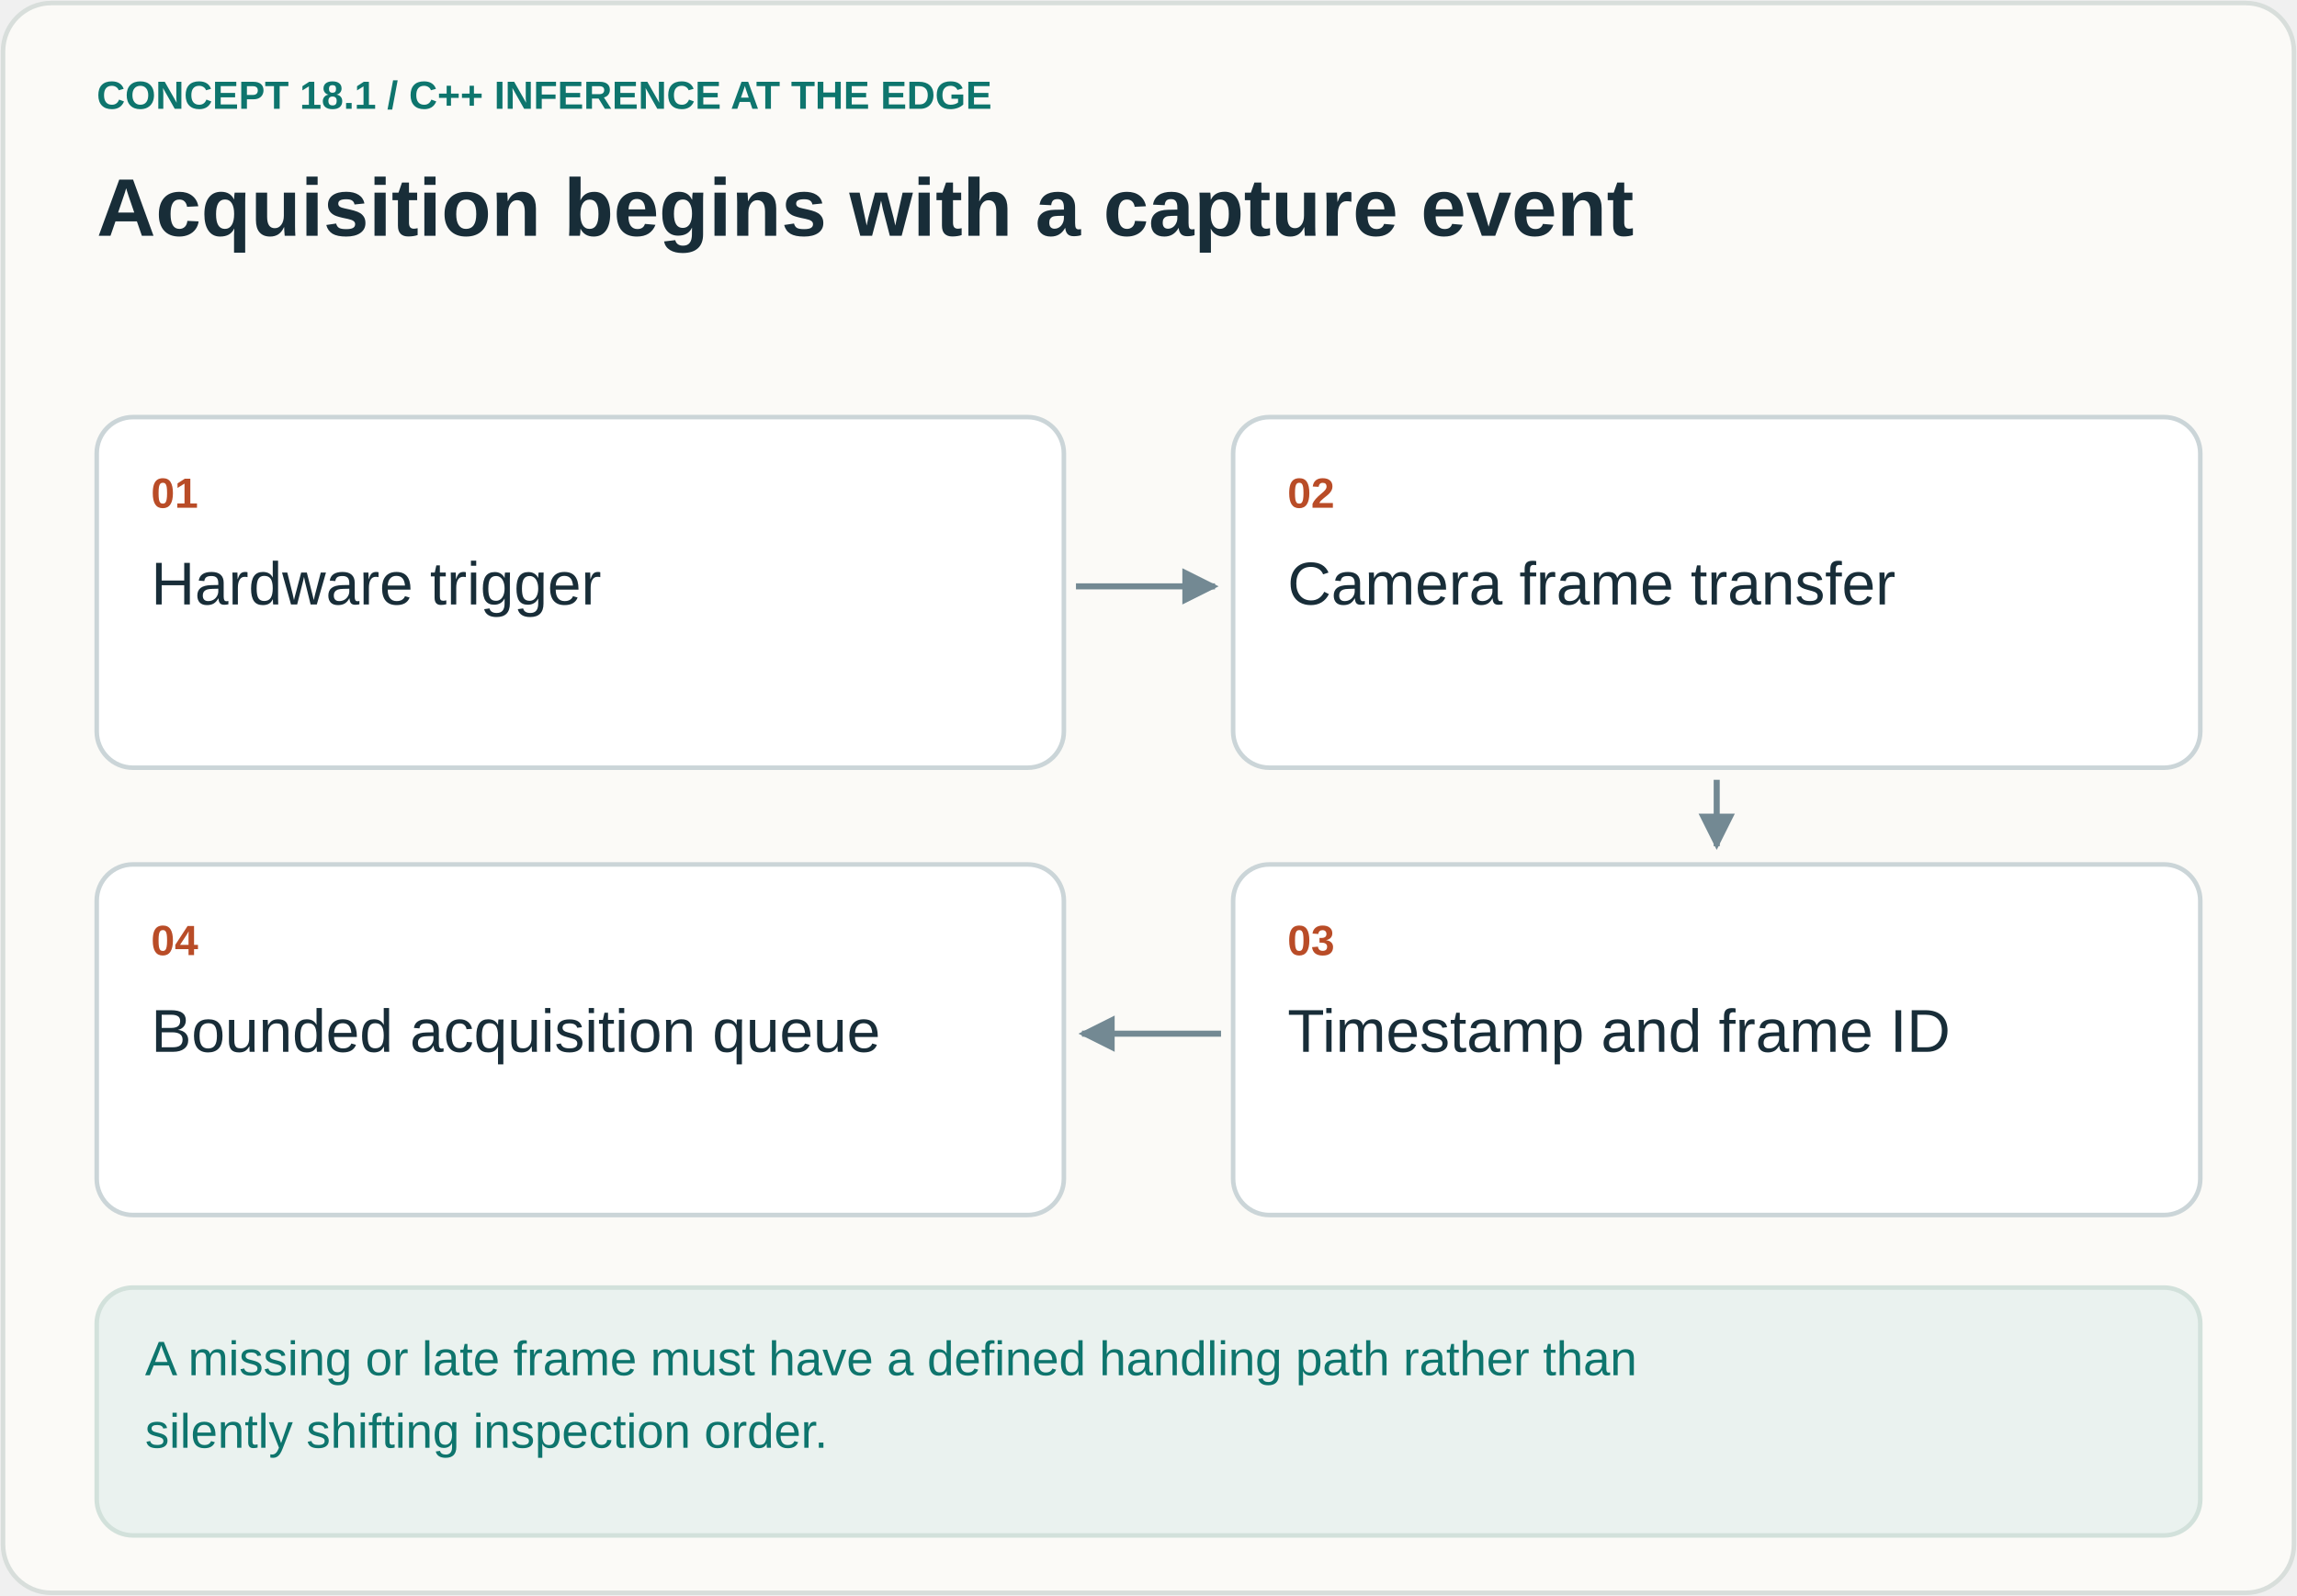
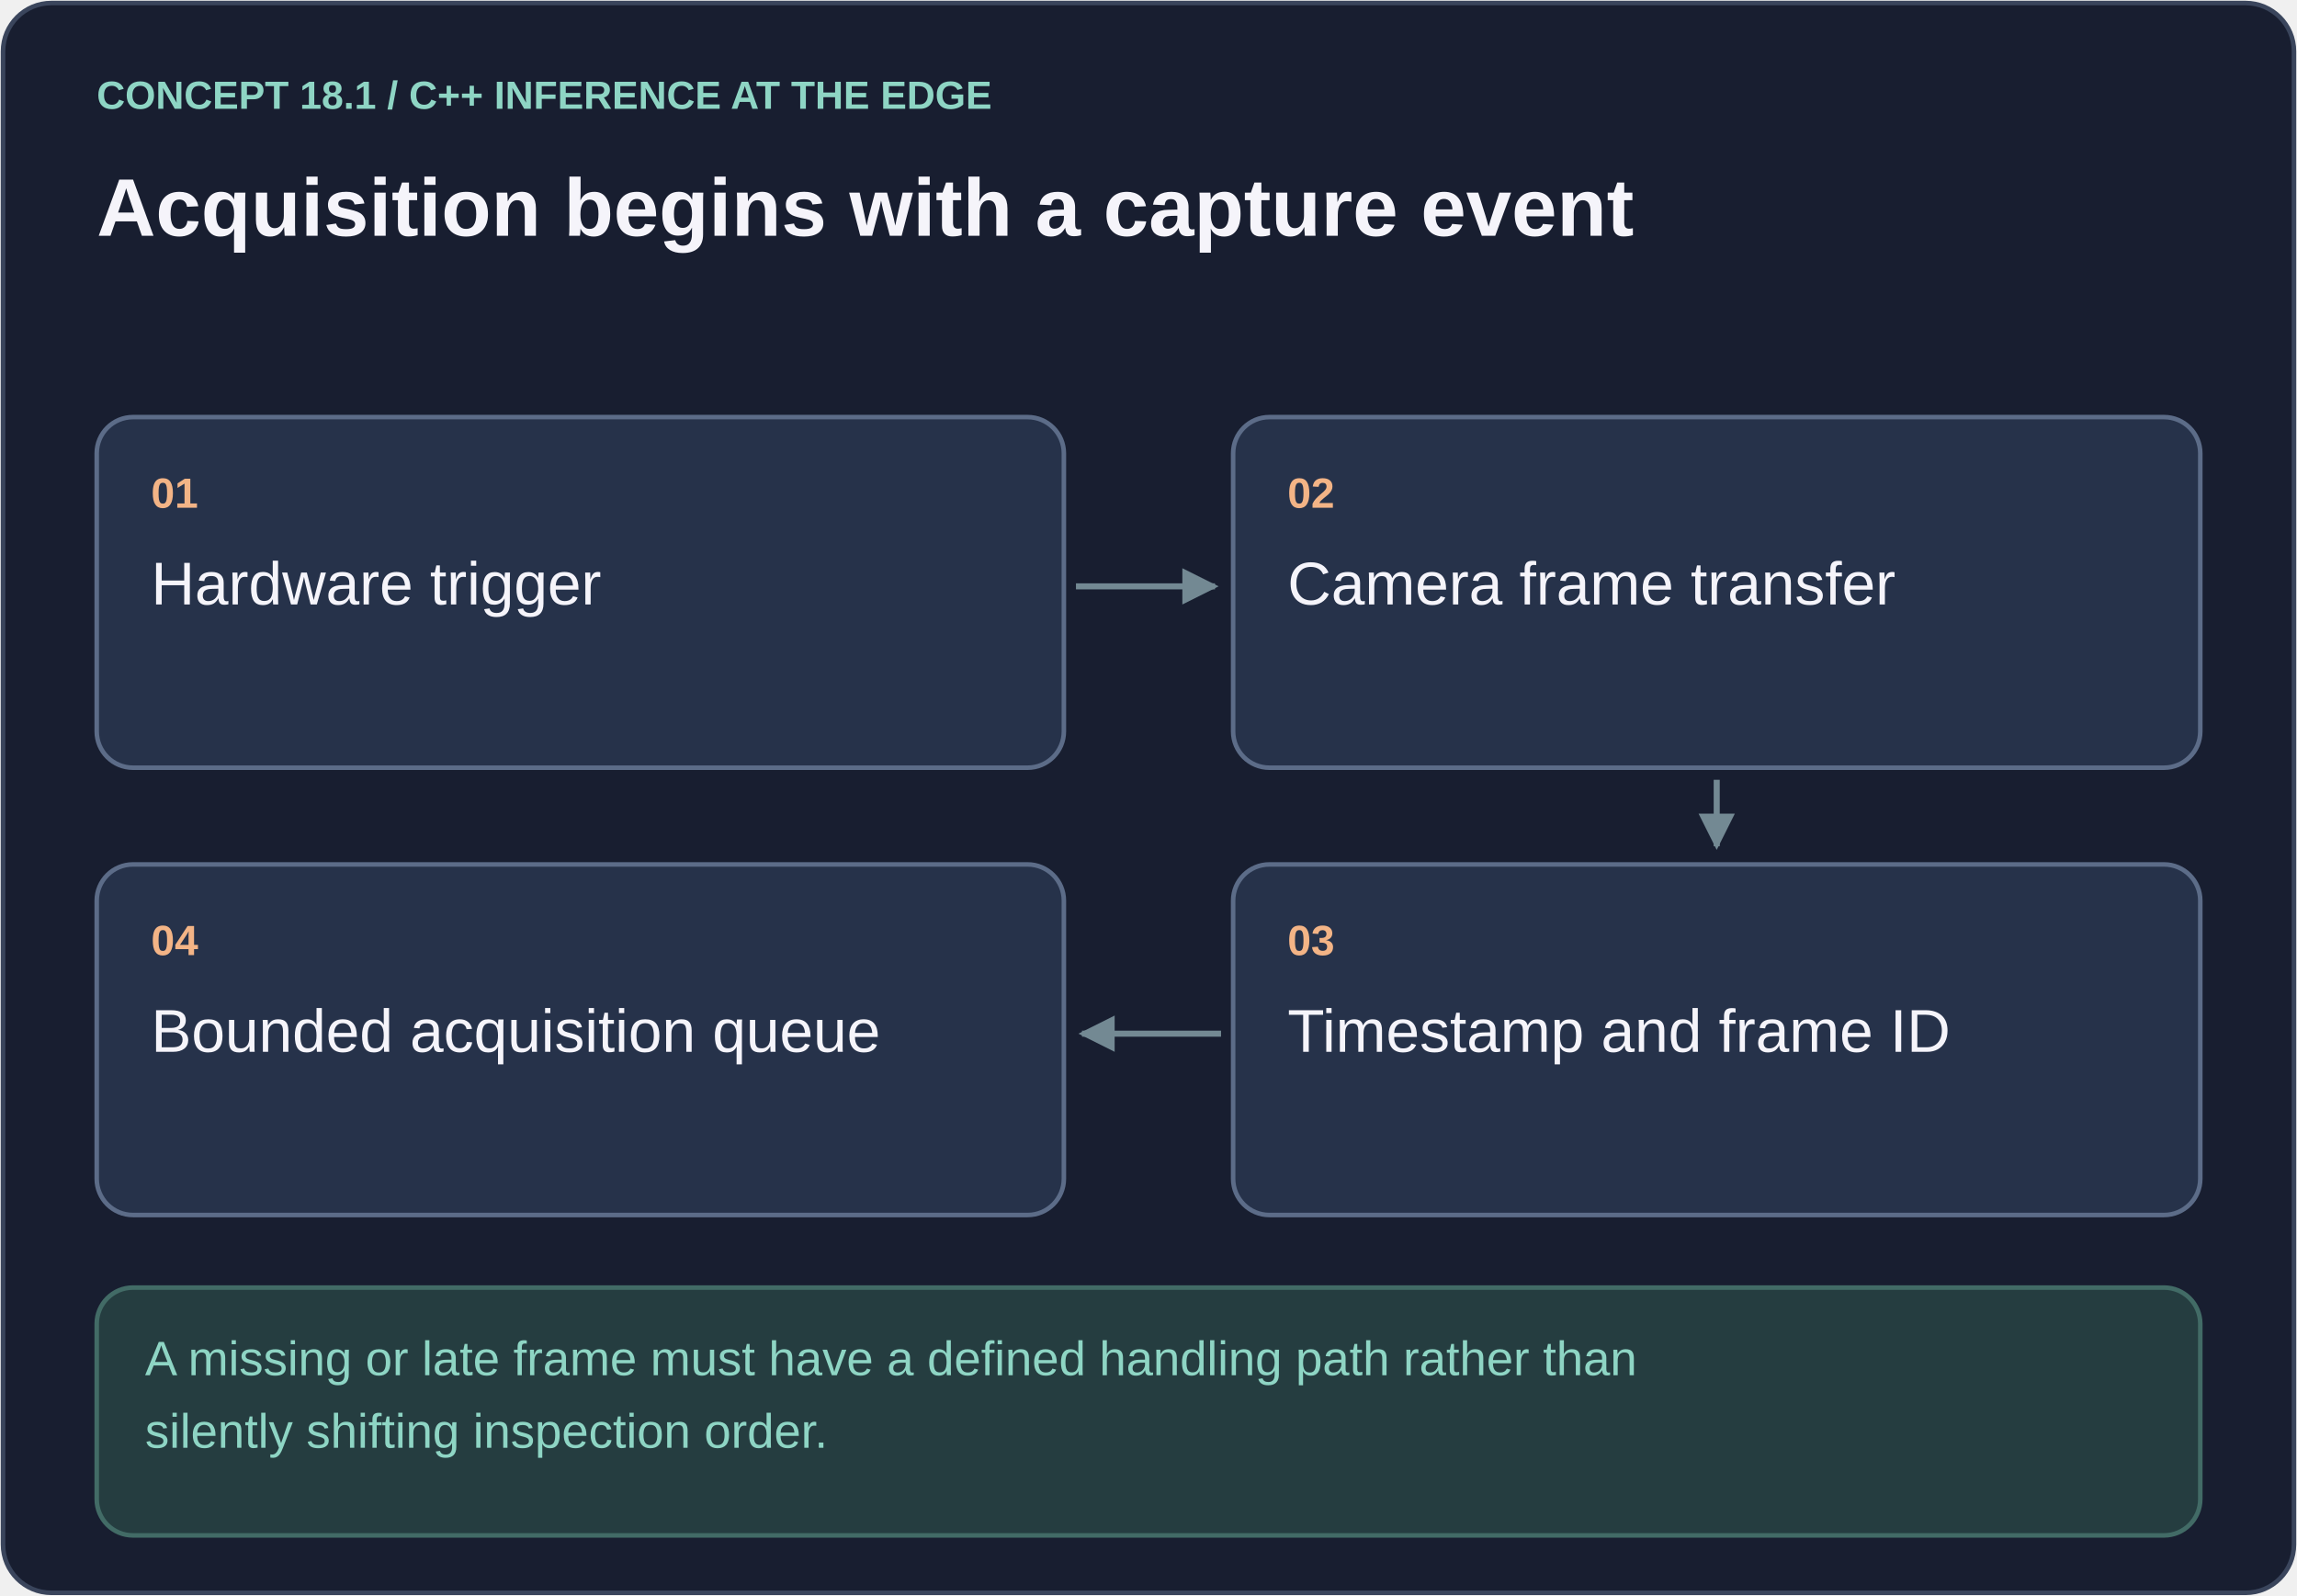
<svg xmlns="http://www.w3.org/2000/svg" width="760" height="528" viewBox="0 0 760 528" role="img" aria-labelledby="title desc">
  <defs>
    <marker id="arrow" viewBox="0 0 10 10" refX="9" refY="5" markerWidth="6" markerHeight="6" orient="auto-start-reverse">
      <path d="M0 0 L10 5 L0 10 Z" fill="#738993" />
    </marker>
  </defs>
  <g font-family="Arial, Helvetica, sans-serif">
-     <rect x="1" y="1" width="758" height="526" rx="16" fill="#fbfaf7" stroke="#d8dedb" stroke-width="1.5" />
-     <text x="32" y="36" font-size="13" fill="#0e756d" font-weight="700" text-anchor="start">CONCEPT 18.1  /  C++ INFERENCE AT THE EDGE</text>
-     <text x="32" y="78" font-size="27" fill="#182d38" font-weight="600" text-anchor="start">Acquisition begins with a capture event</text>
-     <rect x="32" y="138" width="320" height="116" rx="12" fill="#fff" stroke="#cbd5d8" stroke-width="1.5" />
-     <text x="50" y="168" font-size="14" fill="#b94c27" font-weight="700" text-anchor="start">01</text>
-     <text x="50" y="200" font-size="20" fill="#182d38" font-weight="500" text-anchor="start">Hardware trigger</text>
-     <rect x="408" y="138" width="320" height="116" rx="12" fill="#fff" stroke="#cbd5d8" stroke-width="1.5" />
-     <text x="426" y="168" font-size="14" fill="#b94c27" font-weight="700" text-anchor="start">02</text>
-     <text x="426" y="200" font-size="20" fill="#182d38" font-weight="500" text-anchor="start">Camera frame transfer</text>
-     <rect x="408" y="286" width="320" height="116" rx="12" fill="#fff" stroke="#cbd5d8" stroke-width="1.5" />
-     <text x="426" y="316" font-size="14" fill="#b94c27" font-weight="700" text-anchor="start">03</text>
-     <text x="426" y="348" font-size="20" fill="#182d38" font-weight="500" text-anchor="start">Timestamp and frame ID</text>
-     <rect x="32" y="286" width="320" height="116" rx="12" fill="#fff" stroke="#cbd5d8" stroke-width="1.5" />
-     <text x="50" y="316" font-size="14" fill="#b94c27" font-weight="700" text-anchor="start">04</text>
-     <text x="50" y="348" font-size="20" fill="#182d38" font-weight="500" text-anchor="start">Bounded acquisition queue</text>
+     <rect x="1" y="1" width="758" height="526" rx="16" fill="#181e30" stroke="#3a455c" stroke-width="1.5" />
+     <text x="32" y="36" font-size="13" fill="#8ed5c4" font-weight="700" text-anchor="start">CONCEPT 18.1  /  C++ INFERENCE AT THE EDGE</text>
+     <text x="32" y="78" font-size="27" fill="#f5f4fa" font-weight="600" text-anchor="start">Acquisition begins with a capture event</text>
+     <rect x="32" y="138" width="320" height="116" rx="12" fill="#26324a" stroke="#5c6c88" stroke-width="1.5" />
+     <text x="50" y="168" font-size="14" fill="#f3b486" font-weight="700" text-anchor="start">01</text>
+     <text x="50" y="200" font-size="20" fill="#f5f4fa" font-weight="500" text-anchor="start">Hardware trigger</text>
+     <rect x="408" y="138" width="320" height="116" rx="12" fill="#26324a" stroke="#5c6c88" stroke-width="1.5" />
+     <text x="426" y="168" font-size="14" fill="#f3b486" font-weight="700" text-anchor="start">02</text>
+     <text x="426" y="200" font-size="20" fill="#f5f4fa" font-weight="500" text-anchor="start">Camera frame transfer</text>
+     <rect x="408" y="286" width="320" height="116" rx="12" fill="#26324a" stroke="#5c6c88" stroke-width="1.5" />
+     <text x="426" y="316" font-size="14" fill="#f3b486" font-weight="700" text-anchor="start">03</text>
+     <text x="426" y="348" font-size="20" fill="#f5f4fa" font-weight="500" text-anchor="start">Timestamp and frame ID</text>
+     <rect x="32" y="286" width="320" height="116" rx="12" fill="#26324a" stroke="#5c6c88" stroke-width="1.5" />
+     <text x="50" y="316" font-size="14" fill="#f3b486" font-weight="700" text-anchor="start">04</text>
+     <text x="50" y="348" font-size="20" fill="#f5f4fa" font-weight="500" text-anchor="start">Bounded acquisition queue</text>
    <path d="M356 194 L402 194" fill="none" stroke="#738993" stroke-width="2" marker-end="url(#arrow)" />
    <path d="M568 258 L568 280" fill="none" stroke="#738993" stroke-width="2" marker-end="url(#arrow)" />
    <path d="M404 342 L358 342" fill="none" stroke="#738993" stroke-width="2" marker-end="url(#arrow)" />
-     <rect x="32" y="426" width="696" height="82" rx="12" fill="#eaf2ef" stroke="#d2e1db" stroke-width="1.5" />
-     <text x="48" y="455" font-size="16" fill="#0e756d" font-weight="400" text-anchor="start">A missing or late frame must have a defined handling path rather than</text>
-     <text x="48" y="479" font-size="16" fill="#0e756d" font-weight="400" text-anchor="start">silently shifting inspection order.</text>
+     <rect x="32" y="426" width="696" height="82" rx="12" fill="#253d40" stroke="#426b66" stroke-width="1.5" />
+     <text x="48" y="455" font-size="16" fill="#8ed5c4" font-weight="400" text-anchor="start">A missing or late frame must have a defined handling path rather than</text>
+     <text x="48" y="479" font-size="16" fill="#8ed5c4" font-weight="400" text-anchor="start">silently shifting inspection order.</text>
  </g>
</svg>
